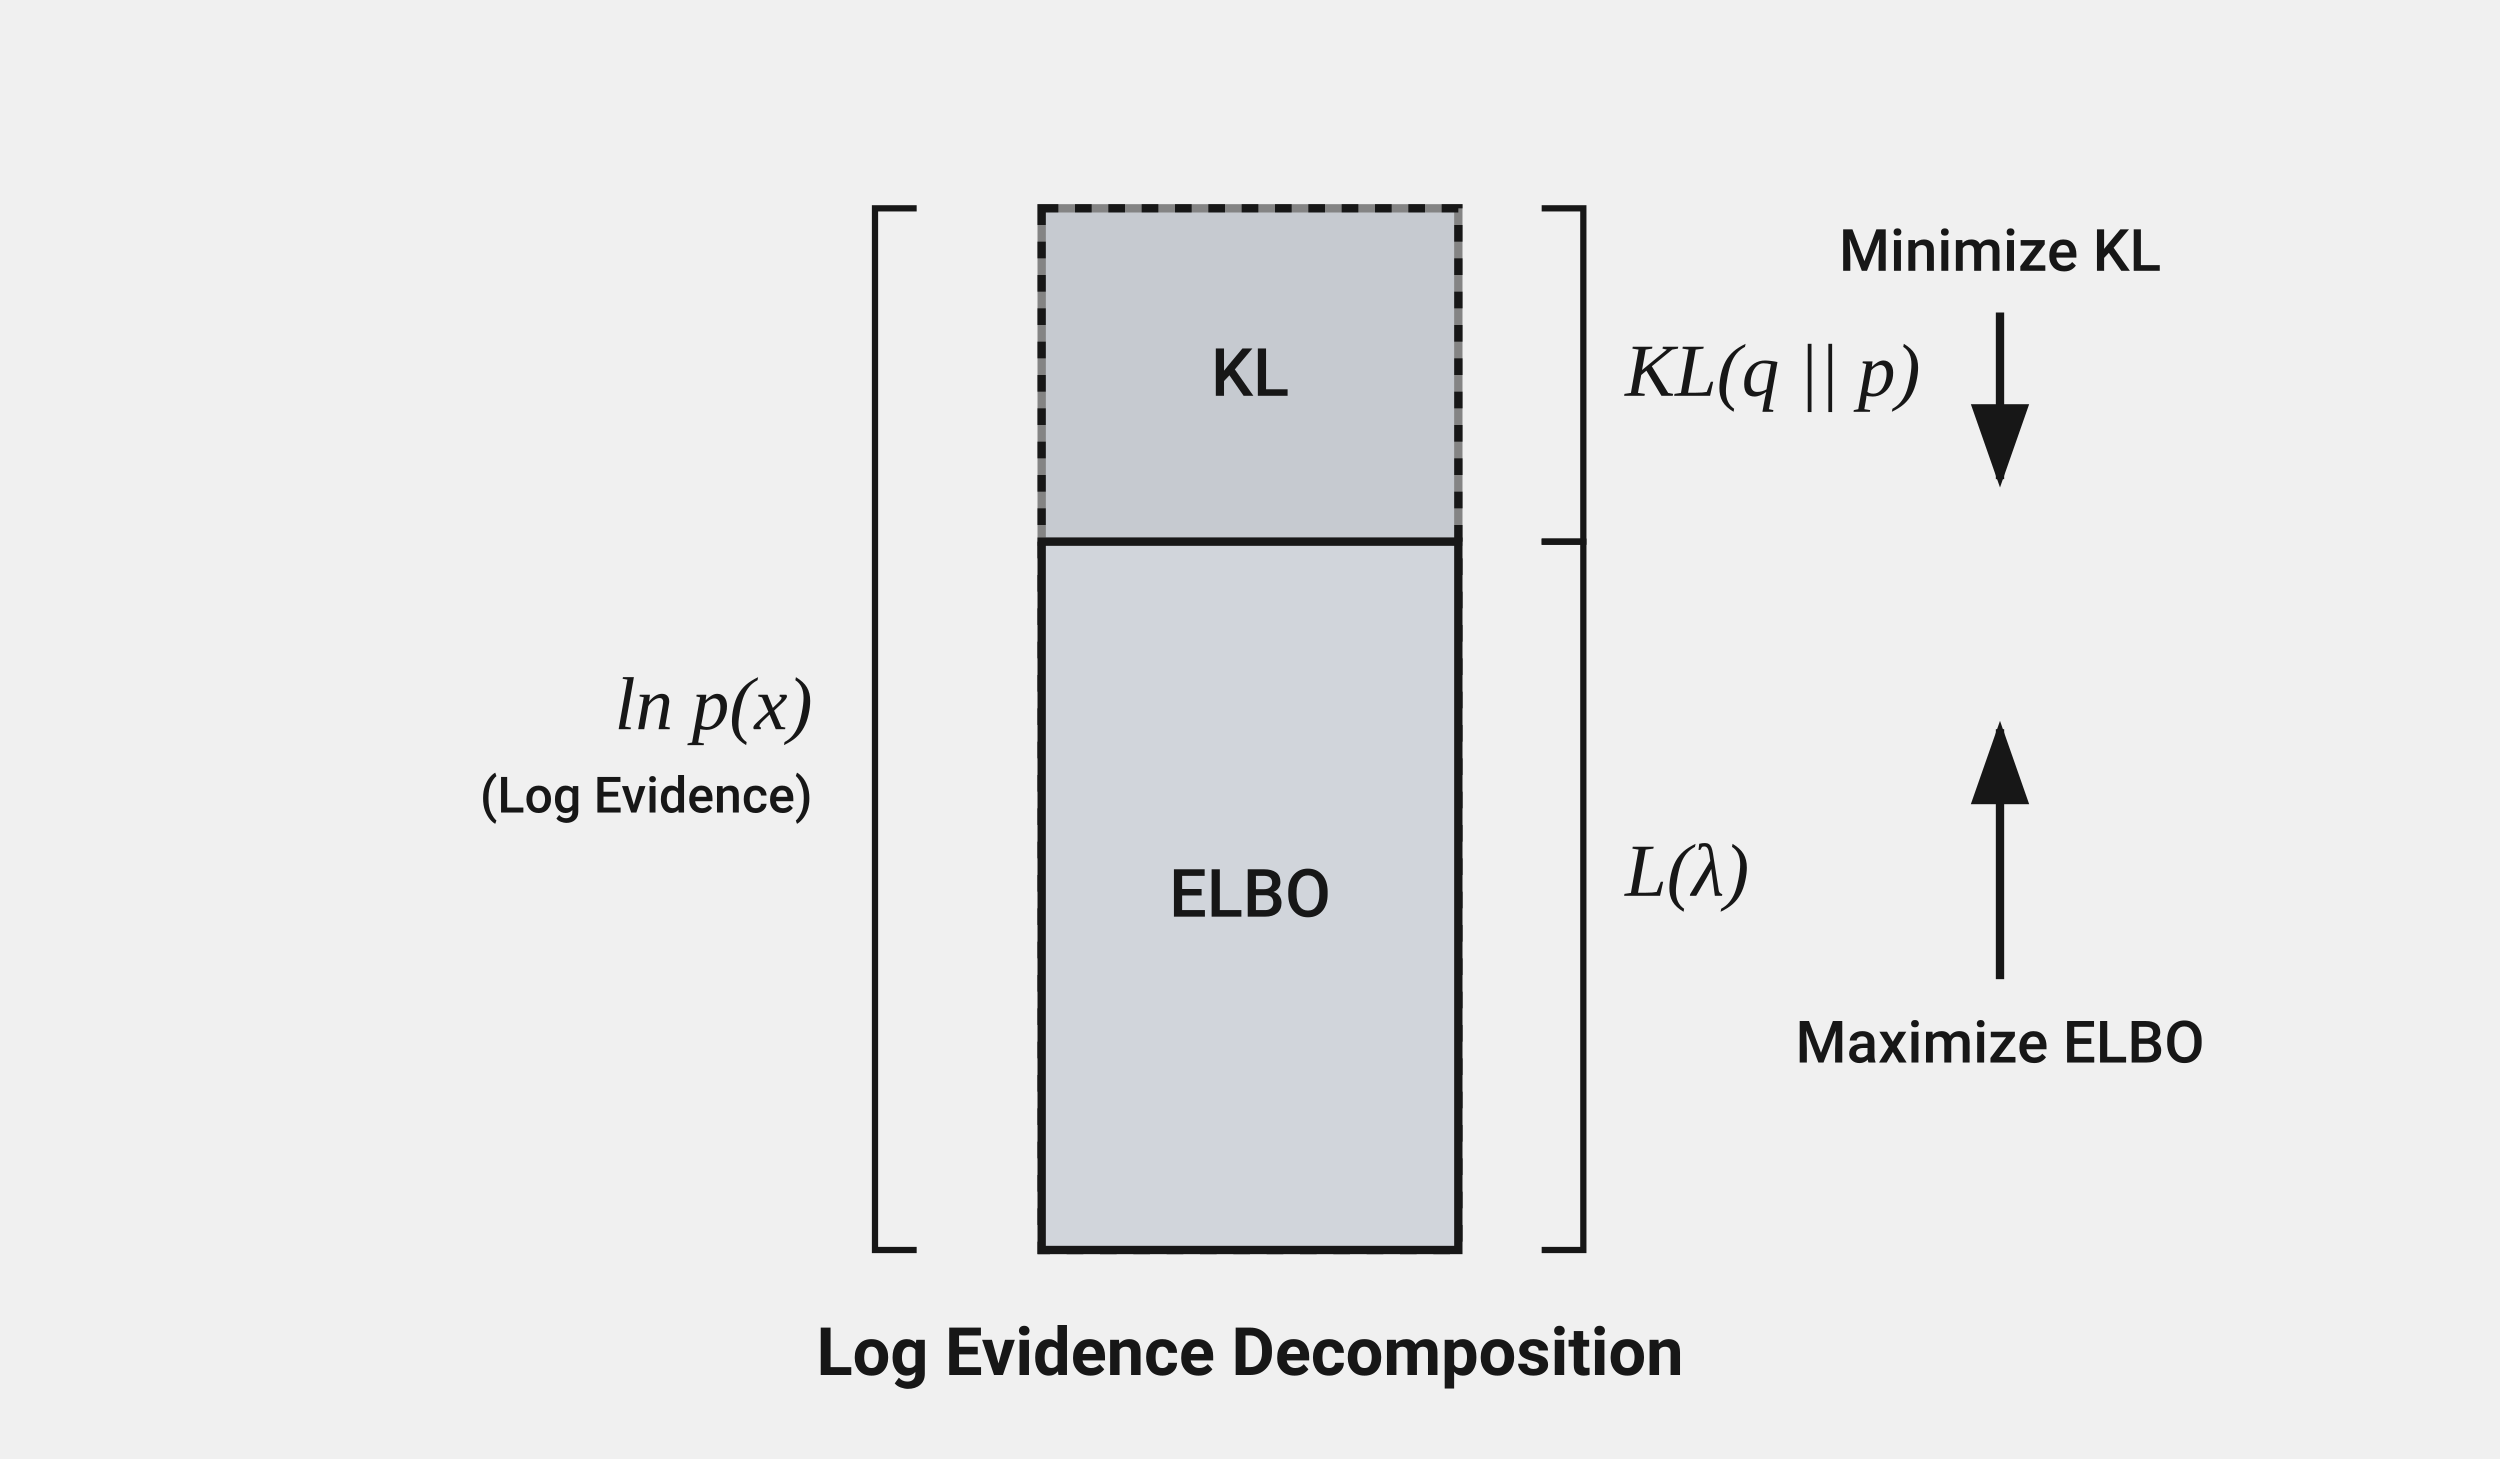
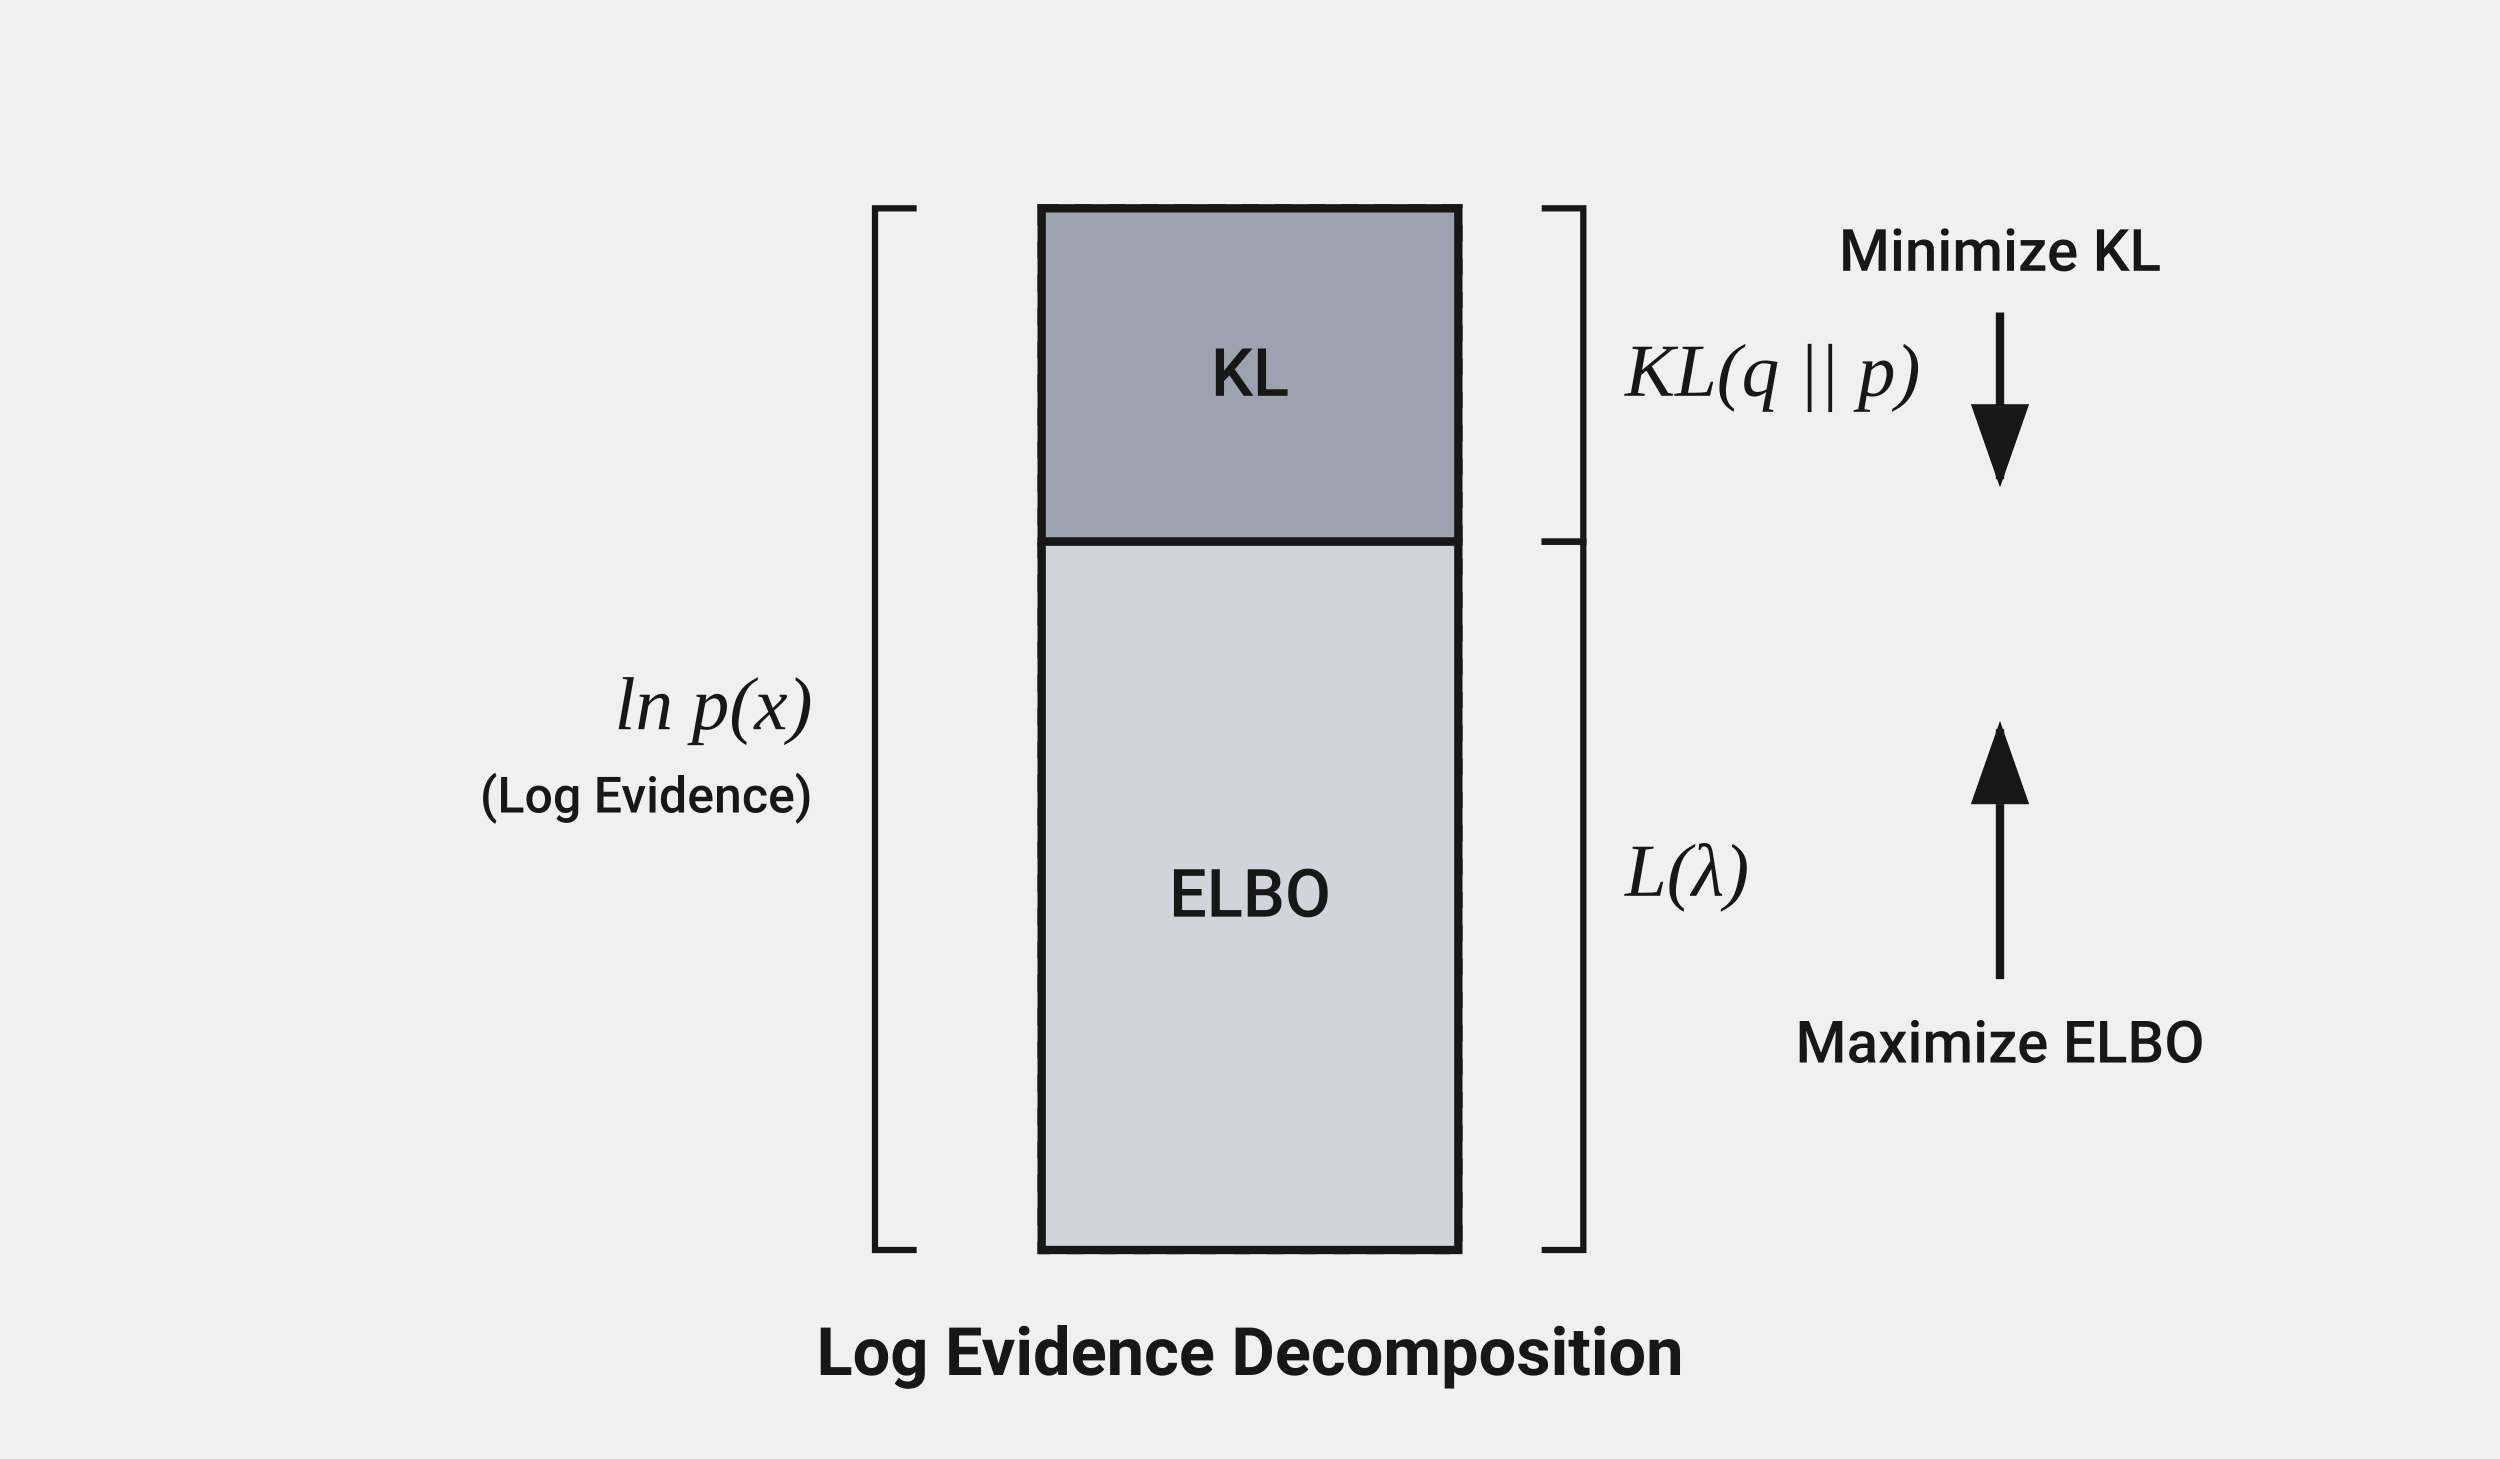
<svg xmlns="http://www.w3.org/2000/svg" width="600" height="350" viewBox="0 0 600 350">
-   <style>.arrow{stroke:#171717;stroke-width:2px;fill:none}.text-label{font-family:-apple-system,BlinkMacSystemFont,"Segoe UI",Roboto,Helvetica,Arial,sans-serif;font-size:16px;fill:#171717;text-anchor:middle;font-weight:500}.text-math{font-family:"Times New Roman",Times,serif;font-size:18px;font-style:italic}.bracket{fill:none;stroke:#171717;stroke-width:1.5px}@media (prefers-color-scheme:dark){.arrow{stroke:#eaeaea}.text-label{fill:#eaeaea}.bracket{stroke:#eaeaea}}</style>
+   <style>.arrow{stroke:#171717;stroke-width:2px;fill:none}.text-label{font-family:-apple-system,BlinkMacSystemFont,"Segoe UI",Roboto,Helvetica,Arial,sans-serif;font-size:16px;fill:#171717;text-anchor:middle;font-weight:500}.text-math{font-family:"Times New Roman",Times,serif;font-size:18px;font-style:italic}.bracket{fill:none;stroke:#171717;stroke-width:1.5px}.arrowhead-path{fill:#171717}.outer-box{fill:transparent;stroke:#171717;stroke-width:2px;stroke-dasharray:4,4}.kl-box{fill:#9ca3af;stroke:#171717;stroke-width:2px}.elbo-box{fill:#d1d5db;stroke:#171717;stroke-width:2px}.box-text{fill:#171717}@media (prefers-color-scheme:dark){.arrow{stroke:#ffffff}.text-label{fill:#ffffff}.bracket{stroke:#ffffff}.arrowhead-path{fill:#ffffff}.outer-box{stroke:#ffffff}.kl-box{stroke:#ffffff}.elbo-box{stroke:#ffffff}.box-text{fill:#171717}}</style>
  <defs>
    <marker id="arrowhead" markerHeight="7" markerWidth="10" orient="auto" refX="9" refY="3.5">
-       <path d="m0 0 10 3.5L0 7z" style="fill:#171717" />
+       <path d="m0 0 10 3.5L0 7z" class="arrowhead-path" />
    </marker>
  </defs>
-   <path d="M0 0h100v250H0z" style="fill:transparent;stroke:#171717;stroke-width:2px;stroke-dasharray:4,4" transform="translate(250 50)" />
-   <path d="M0 0h100v80H0z" style="fill:#9ca3af;stroke:#171717;stroke-width:2px;opacity:.5" transform="translate(250 50)" />
-   <text x="50" y="45" class="text-label" transform="translate(250 50)">KL</text>
-   <path d="M0 80h100v170H0z" style="fill:#d1d5db;stroke:#171717;stroke-width:2px" transform="translate(250 50)" />
-   <text x="50" y="170" class="text-label" transform="translate(250 50)">ELBO</text>
+   <path d="M0 0h100v250H0z" class="outer-box" transform="translate(250 50)" />
+   <path d="M0 0h100v80H0z" class="kl-box" transform="translate(250 50)" />
+   <text x="50" y="45" class="text-label box-text" transform="translate(250 50)">KL</text>
+   <path d="M0 80h100v170H0z" class="elbo-box" transform="translate(250 50)" />
+   <text x="50" y="170" class="text-label box-text" transform="translate(250 50)">ELBO</text>
  <path d="M-10 0h-10v250h10" class="bracket" transform="translate(230 50)" />
  <text x="-35" y="125" class="text-label text-math" style="text-anchor:end" transform="translate(230 50)">ln p(x)</text>
  <text x="-35" y="145" class="text-label" style="text-anchor:end;font-size:12px" transform="translate(230 50)">(Log Evidence)</text>
  <path d="M0 0h10v80H0" class="bracket" transform="translate(370 50)" />
  <text x="20" y="45" class="text-label text-math" style="text-anchor:start" transform="translate(370 50)">KL(q || p)</text>
  <path d="M0 80h10v170H0" class="bracket" transform="translate(370 50)" />
  <text x="20" y="165" class="text-label text-math" style="text-anchor:start" transform="translate(370 50)">L(λ)</text>
  <path marker-end="url(#arrowhead)" d="M0 60V0" class="arrow" transform="translate(480 175)" />
  <text y="80" class="text-label" style="font-size:14px" transform="translate(480 175)">Maximize ELBO</text>
  <path marker-end="url(#arrowhead)" d="M0 0v40" class="arrow" transform="translate(480 75)" />
  <text y="-10" class="text-label" style="font-size:14px" transform="translate(480 75)">Minimize KL</text>
  <text x="300" y="330" class="text-label" style="font-weight:700">Log Evidence Decomposition</text>
</svg>
